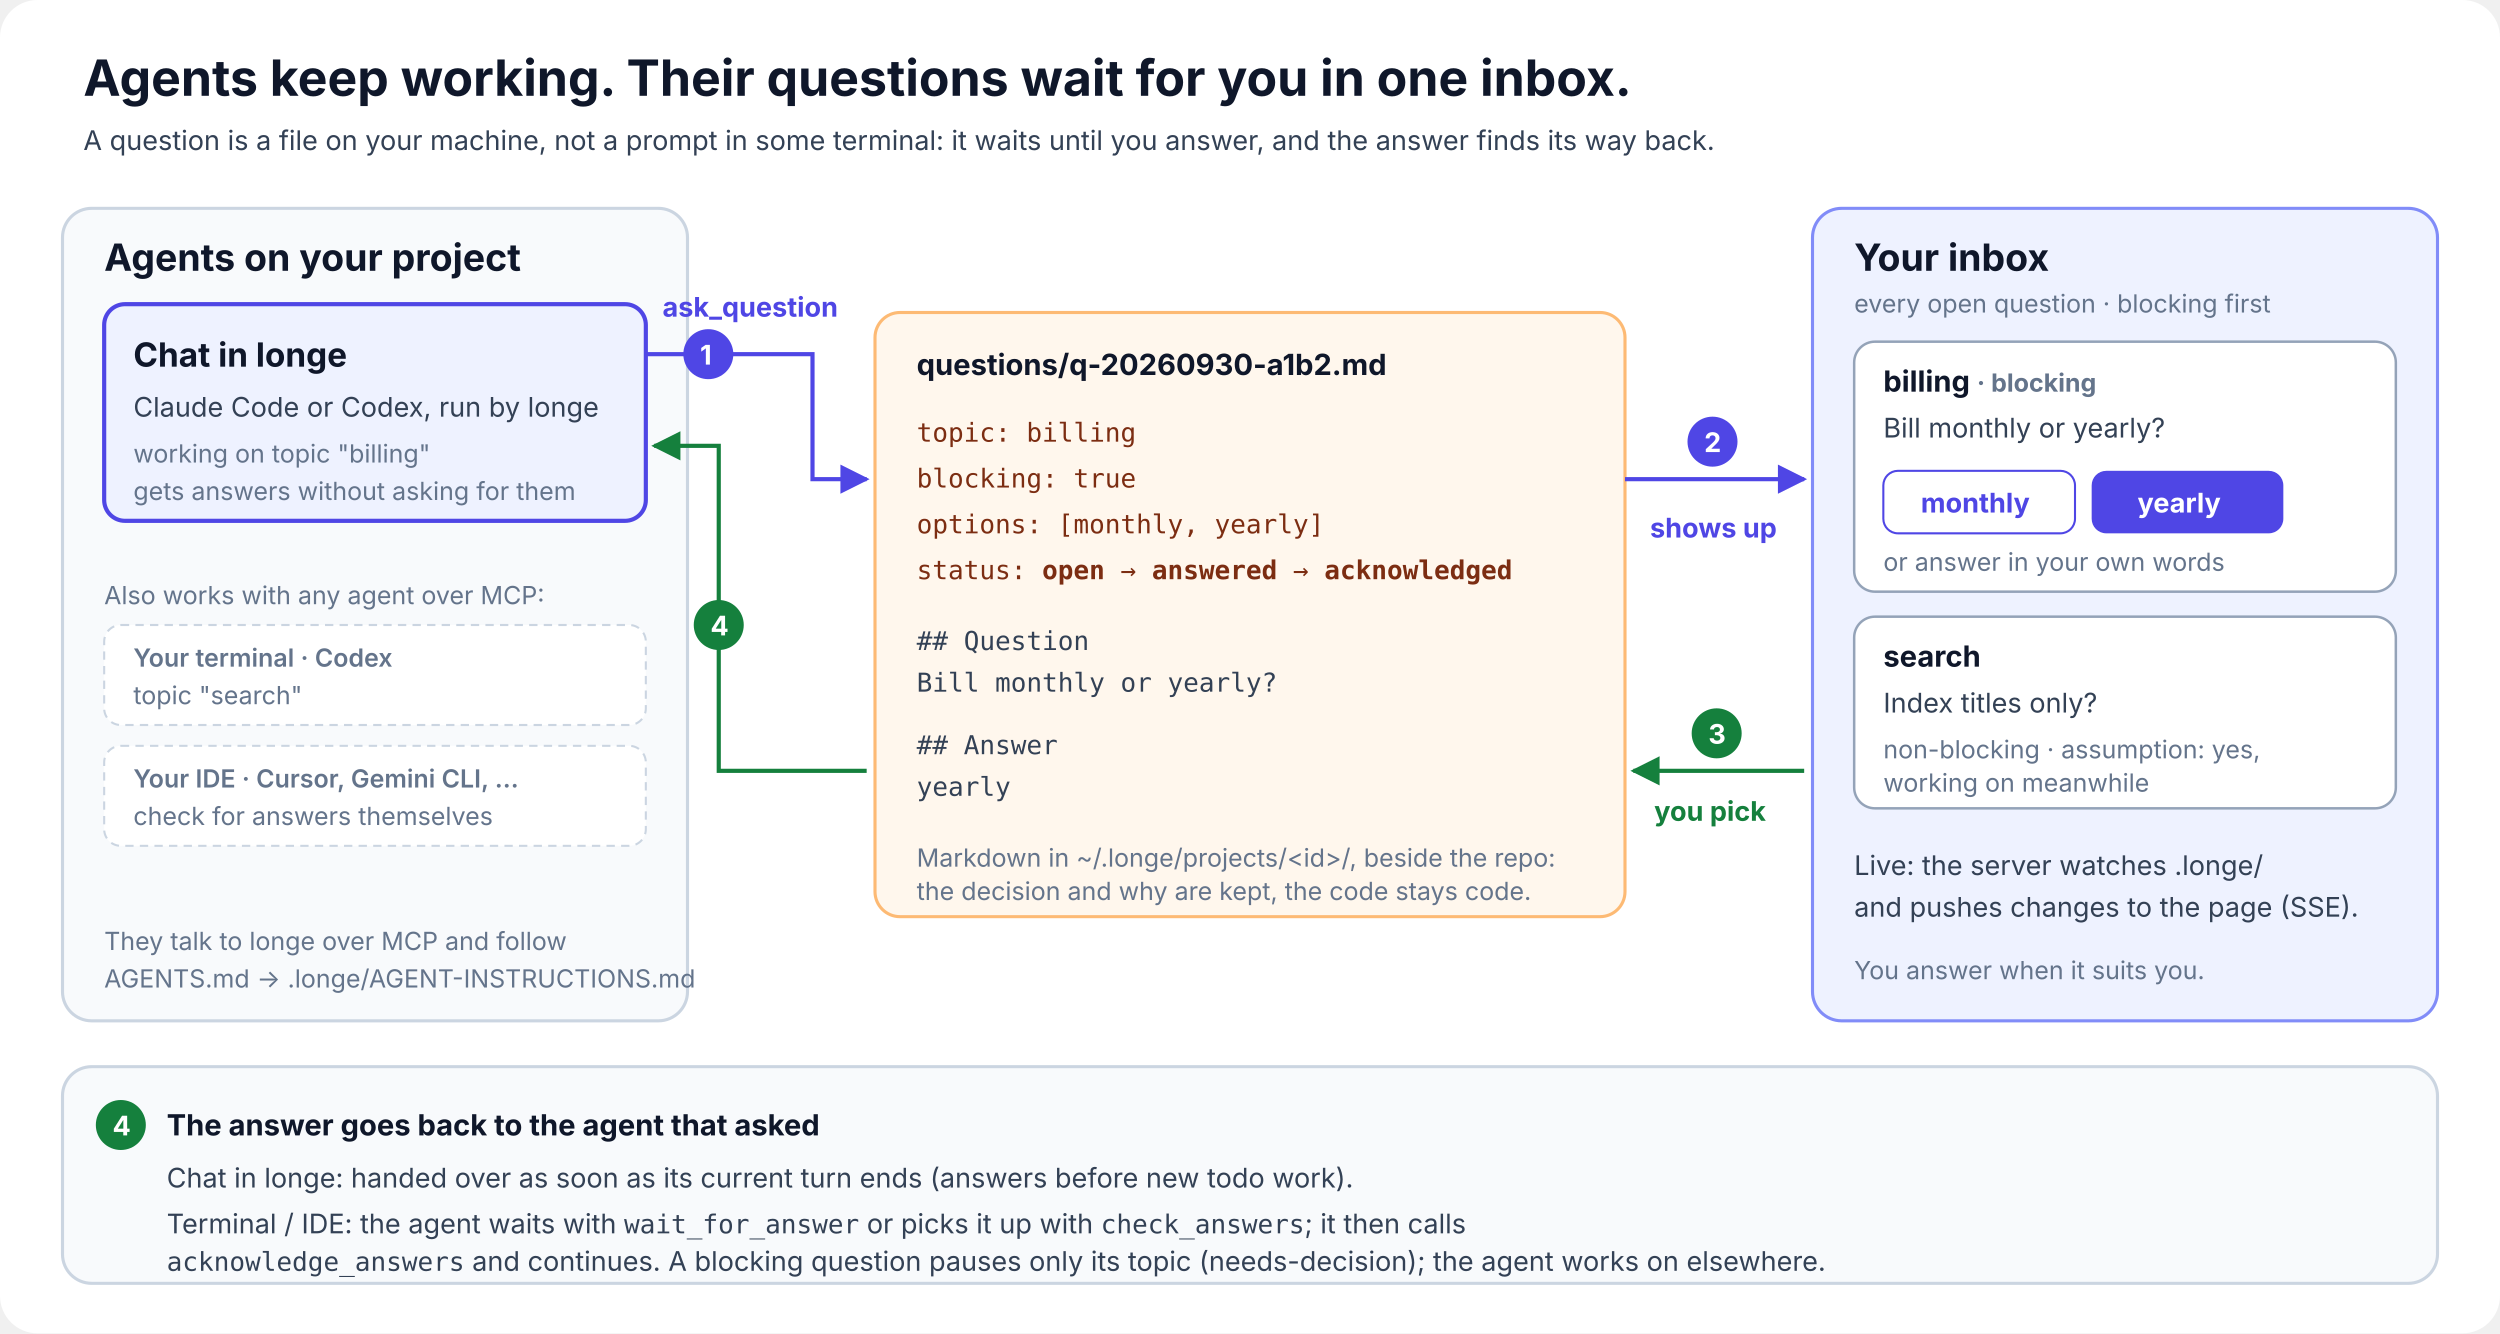
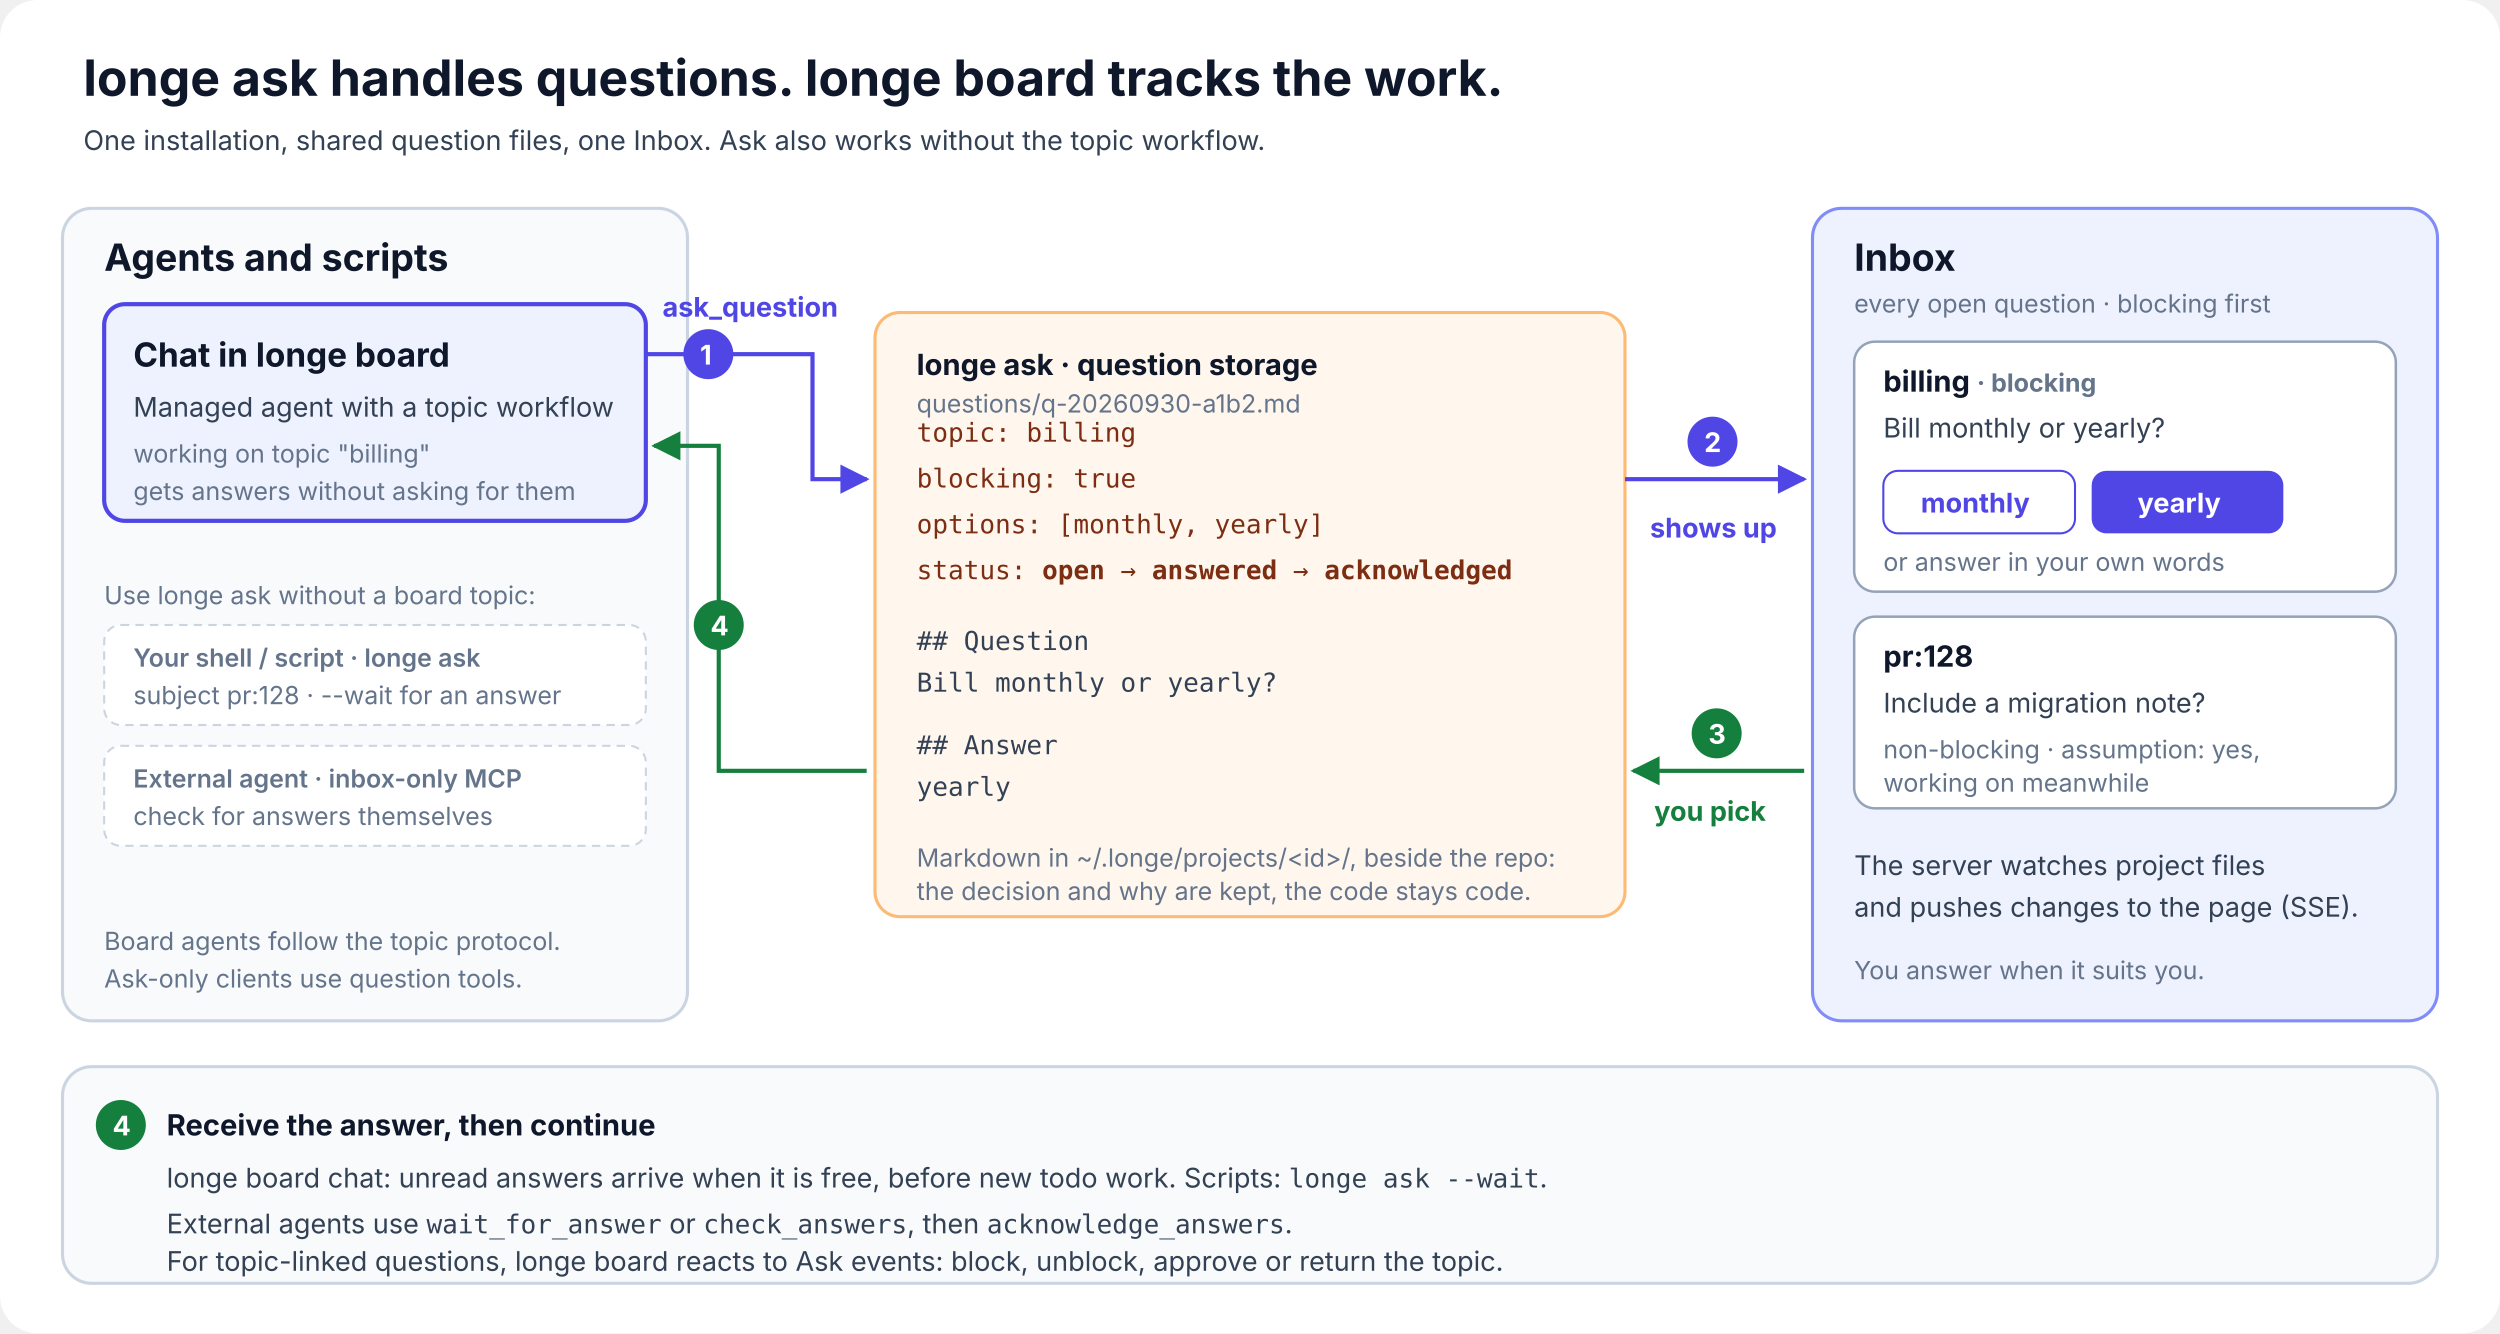
<svg xmlns="http://www.w3.org/2000/svg" width="1200" height="640" viewBox="0 0 1200 640" role="img" aria-labelledby="title desc">
  <defs>
    <marker id="a" viewBox="0 0 10 10" refX="9" refY="5" markerWidth="7" markerHeight="7" orient="auto-start-reverse">
      <path d="M0 0L10 5L0 10z" fill="#4f46e5" />
    </marker>
    <marker id="g" viewBox="0 0 10 10" refX="9" refY="5" markerWidth="7" markerHeight="7" orient="auto-start-reverse">
      <path d="M0 0L10 5L0 10z" fill="#15803d" />
    </marker>
    <style>
      text { font-family: ui-sans-serif, system-ui, -apple-system, "Segoe UI", sans-serif; fill: #0f172a; }
      .h { font-size: 18px; font-weight: 700; }
      .b { font-size: 14px; font-weight: 650; }
      .t { font-size: 13px; fill: #334155; }
      .s { font-size: 12px; fill: #64748b; }
      .m { font-family: ui-monospace, SFMono-Regular, Menlo, monospace; font-size: 12.5px; fill: #334155; }
      .k { font-family: ui-monospace, SFMono-Regular, Menlo, monospace; font-size: 12.5px; fill: #7c2d12; }
      .lb { font-size: 13px; font-weight: 650; fill: #4f46e5; }
      .lg { font-size: 13px; font-weight: 650; fill: #15803d; }
      .n { font-size: 13px; font-weight: 700; fill: #fff; }
      .card { fill: #fff; stroke: #94a3b8; stroke-width: 1.2; }
      .zone { fill: #f8fafc; stroke: #cbd5e1; stroke-width: 1.5; }
      .file { fill: #fff7ed; stroke: #fdba74; stroke-width: 1.5; }
      .inbox { fill: #eef2ff; stroke: #818cf8; stroke-width: 1.5; }
      .fa { fill: none; stroke: #4f46e5; stroke-width: 2; marker-end: url(#a); }
      .fg { fill: none; stroke: #15803d; stroke-width: 2; marker-end: url(#g); }
    </style>
  </defs>
  <rect width="1200" height="640" rx="18" fill="#fff" />
-   <text x="40" y="46" class="h" style="font-size:24px">Agents keep working. Their questions wait for you in one inbox.</text>
-   <text x="40" y="72" class="t">A question is a file on your machine, not a prompt in some terminal: it waits until you answer, and the answer finds its way back.</text>
+   <text x="40" y="46" class="h" style="font-size:24px">longe ask handles questions. longe board tracks the work.</text>
+   <text x="40" y="72" class="t">One installation, shared question files, one Inbox. Ask also works without the topic workflow.</text>
  <rect x="30" y="100" width="300" height="390" rx="14" class="zone" />
-   <text x="50" y="130" class="h">Agents on your project</text>
+   <text x="50" y="130" class="h">Agents and scripts</text>
  <rect x="50" y="146" width="260" height="104" rx="10" fill="#eef2ff" stroke="#4f46e5" stroke-width="2" />
-   <text x="64" y="176" class="b" style="font-size:16px">Chat in longe</text>
-   <text x="64" y="200" class="t">Claude Code or Codex, run by longe</text>
+   <text x="64" y="176" class="b" style="font-size:16px">Chat in longe board</text>
+   <text x="64" y="200" class="t">Managed agent with a topic workflow</text>
  <text x="64" y="222" class="s">working on topic "billing"</text>
  <text x="64" y="240" class="s">gets answers without asking for them</text>
-   <text x="50" y="290" class="s">Also works with any agent over MCP:</text>
+   <text x="50" y="290" class="s">Use longe ask without a board topic:</text>
  <rect x="50" y="300" width="260" height="48" rx="8" fill="#fff" stroke="#cbd5e1" stroke-dasharray="4 3" />
-   <text x="64" y="320" class="s" style="font-weight:600">Your terminal · Codex</text>
-   <text x="64" y="338" class="s">topic "search"</text>
+   <text x="64" y="320" class="s" style="font-weight:600">Your shell / script · longe ask</text>
+   <text x="64" y="338" class="s">subject pr:128 · --wait for an answer</text>
  <rect x="50" y="358" width="260" height="48" rx="8" fill="#fff" stroke="#cbd5e1" stroke-dasharray="4 3" />
-   <text x="64" y="378" class="s" style="font-weight:600">Your IDE · Cursor, Gemini CLI, …</text>
+   <text x="64" y="378" class="s" style="font-weight:600">External agent · inbox-only MCP</text>
  <text x="64" y="396" class="s">check for answers themselves</text>
-   <text x="50" y="456" class="s">They talk to longe over MCP and follow</text>
-   <text x="50" y="474" class="s">AGENTS.md → .longe/AGENT-INSTRUCTIONS.md</text>
+   <text x="50" y="456" class="s">Board agents follow the topic protocol.</text>
+   <text x="50" y="474" class="s">Ask-only clients use question tools.</text>
  <rect x="420" y="150" width="360" height="290" rx="12" class="file" />
-   <text x="440" y="180" class="b">questions/q-20260930-a1b2.md</text>
+   <text x="440" y="180" class="b">longe ask · question storage</text>
+   <text x="440" y="198" class="s">questions/q-20260930-a1b2.md</text>
  <text x="440" y="212" class="k">topic: billing</text>
  <text x="440" y="234" class="k">blocking: true</text>
  <text x="440" y="256" class="k">options: [monthly, yearly]</text>
  <text x="440" y="278" class="k">status: <tspan font-weight="700">open</tspan> → <tspan font-weight="700">answered</tspan> → <tspan font-weight="700">acknowledged</tspan>
  </text>
  <text x="440" y="312" class="m">## Question</text>
  <text x="440" y="332" class="m">Bill monthly or yearly?</text>
  <text x="440" y="362" class="m">## Answer</text>
  <text x="440" y="382" class="m">yearly</text>
  <text x="440" y="416" class="s">Markdown in ~/.longe/projects/&lt;id&gt;/, beside the repo:</text>
  <text x="440" y="432" class="s">the decision and why are kept, the code stays code.</text>
  <rect x="870" y="100" width="300" height="390" rx="14" class="inbox" />
-   <text x="890" y="130" class="h">Your inbox</text>
+   <text x="890" y="130" class="h">Inbox</text>
  <text x="890" y="150" class="s">every open question · blocking first</text>
  <rect x="890" y="164" width="260" height="120" rx="10" class="card" />
  <text x="904" y="188" class="b">billing <tspan class="s">· blocking</tspan>
  </text>
  <text x="904" y="210" class="t">Bill monthly or yearly?</text>
  <rect x="904" y="226" width="92" height="30" rx="7" fill="#fff" stroke="#4f46e5" />
  <text x="922" y="246" class="lb">monthly</text>
  <rect x="1004" y="226" width="92" height="30" rx="7" fill="#4f46e5" />
  <text x="1026" y="246" class="n">yearly</text>
  <text x="904" y="274" class="s">or answer in your own words</text>
  <rect x="890" y="296" width="260" height="92" rx="10" class="card" />
-   <text x="904" y="320" class="b">search</text>
-   <text x="904" y="342" class="t">Index titles only?</text>
+   <text x="904" y="320" class="b">pr:128</text>
+   <text x="904" y="342" class="t">Include a migration note?</text>
  <text x="904" y="364" class="s">non-blocking · assumption: yes,</text>
  <text x="904" y="380" class="s">working on meanwhile</text>
-   <text x="890" y="420" class="t">Live: the server watches .longe/</text>
+   <text x="890" y="420" class="t">The server watches project files</text>
  <text x="890" y="440" class="t">and pushes changes to the page (SSE).</text>
  <text x="890" y="470" class="s">You answer when it suits you.</text>
  <path d="M310 170 H 390 V 230 H 416" class="fa" />
  <circle cx="340" cy="170" r="12" fill="#4f46e5" />
  <text x="336" y="175" class="n">1</text>
  <text x="318" y="152" class="lb">ask_question</text>
  <path d="M780 230 H 866" class="fa" />
  <circle cx="822" cy="212" r="12" fill="#4f46e5" />
  <text x="818" y="217" class="n">2</text>
  <text x="792" y="258" class="lb">shows up</text>
  <path d="M866 370 H 784" class="fg" />
  <circle cx="824" cy="352" r="12" fill="#15803d" />
  <text x="820" y="357" class="n">3</text>
  <text x="794" y="394" class="lg">you pick</text>
  <path d="M416 370 H 345 V 214 H 314" class="fg" />
  <circle cx="345" cy="300" r="12" fill="#15803d" />
  <text x="341" y="305" class="n">4</text>
  <rect x="30" y="512" width="1140" height="104" rx="14" class="zone" />
  <circle cx="58" cy="540" r="12" fill="#15803d" />
  <text x="54" y="545" class="n">4</text>
-   <text x="80" y="545" class="b">The answer goes back to the agent that asked</text>
-   <text x="80" y="570" class="t">Chat in longe: handed over as soon as its current turn ends (answers before new todo work).</text>
-   <text x="80" y="592" class="t">Terminal / IDE: the agent waits with <tspan class="m">wait_for_answer</tspan> or picks it up with <tspan class="m">check_answers</tspan>; it then calls</text>
-   <text x="80" y="610" class="t">
-     <tspan class="m">acknowledge_answers</tspan> and continues. A blocking question pauses only its topic (needs-decision); the agent works on elsewhere.</text>
+   <text x="80" y="545" class="b">Receive the answer, then continue</text>
+   <text x="80" y="570" class="t">longe board chat: unread answers arrive when it is free, before new todo work. Scripts: <tspan class="m">longe ask --wait</tspan>.</text>
+   <text x="80" y="592" class="t">External agents use <tspan class="m">wait_for_answer</tspan> or <tspan class="m">check_answers</tspan>, then <tspan class="m">acknowledge_answers</tspan>.</text>
+   <text x="80" y="610" class="t">For topic-linked questions, longe board reacts to Ask events: block, unblock, approve or return the topic.</text>
</svg>
